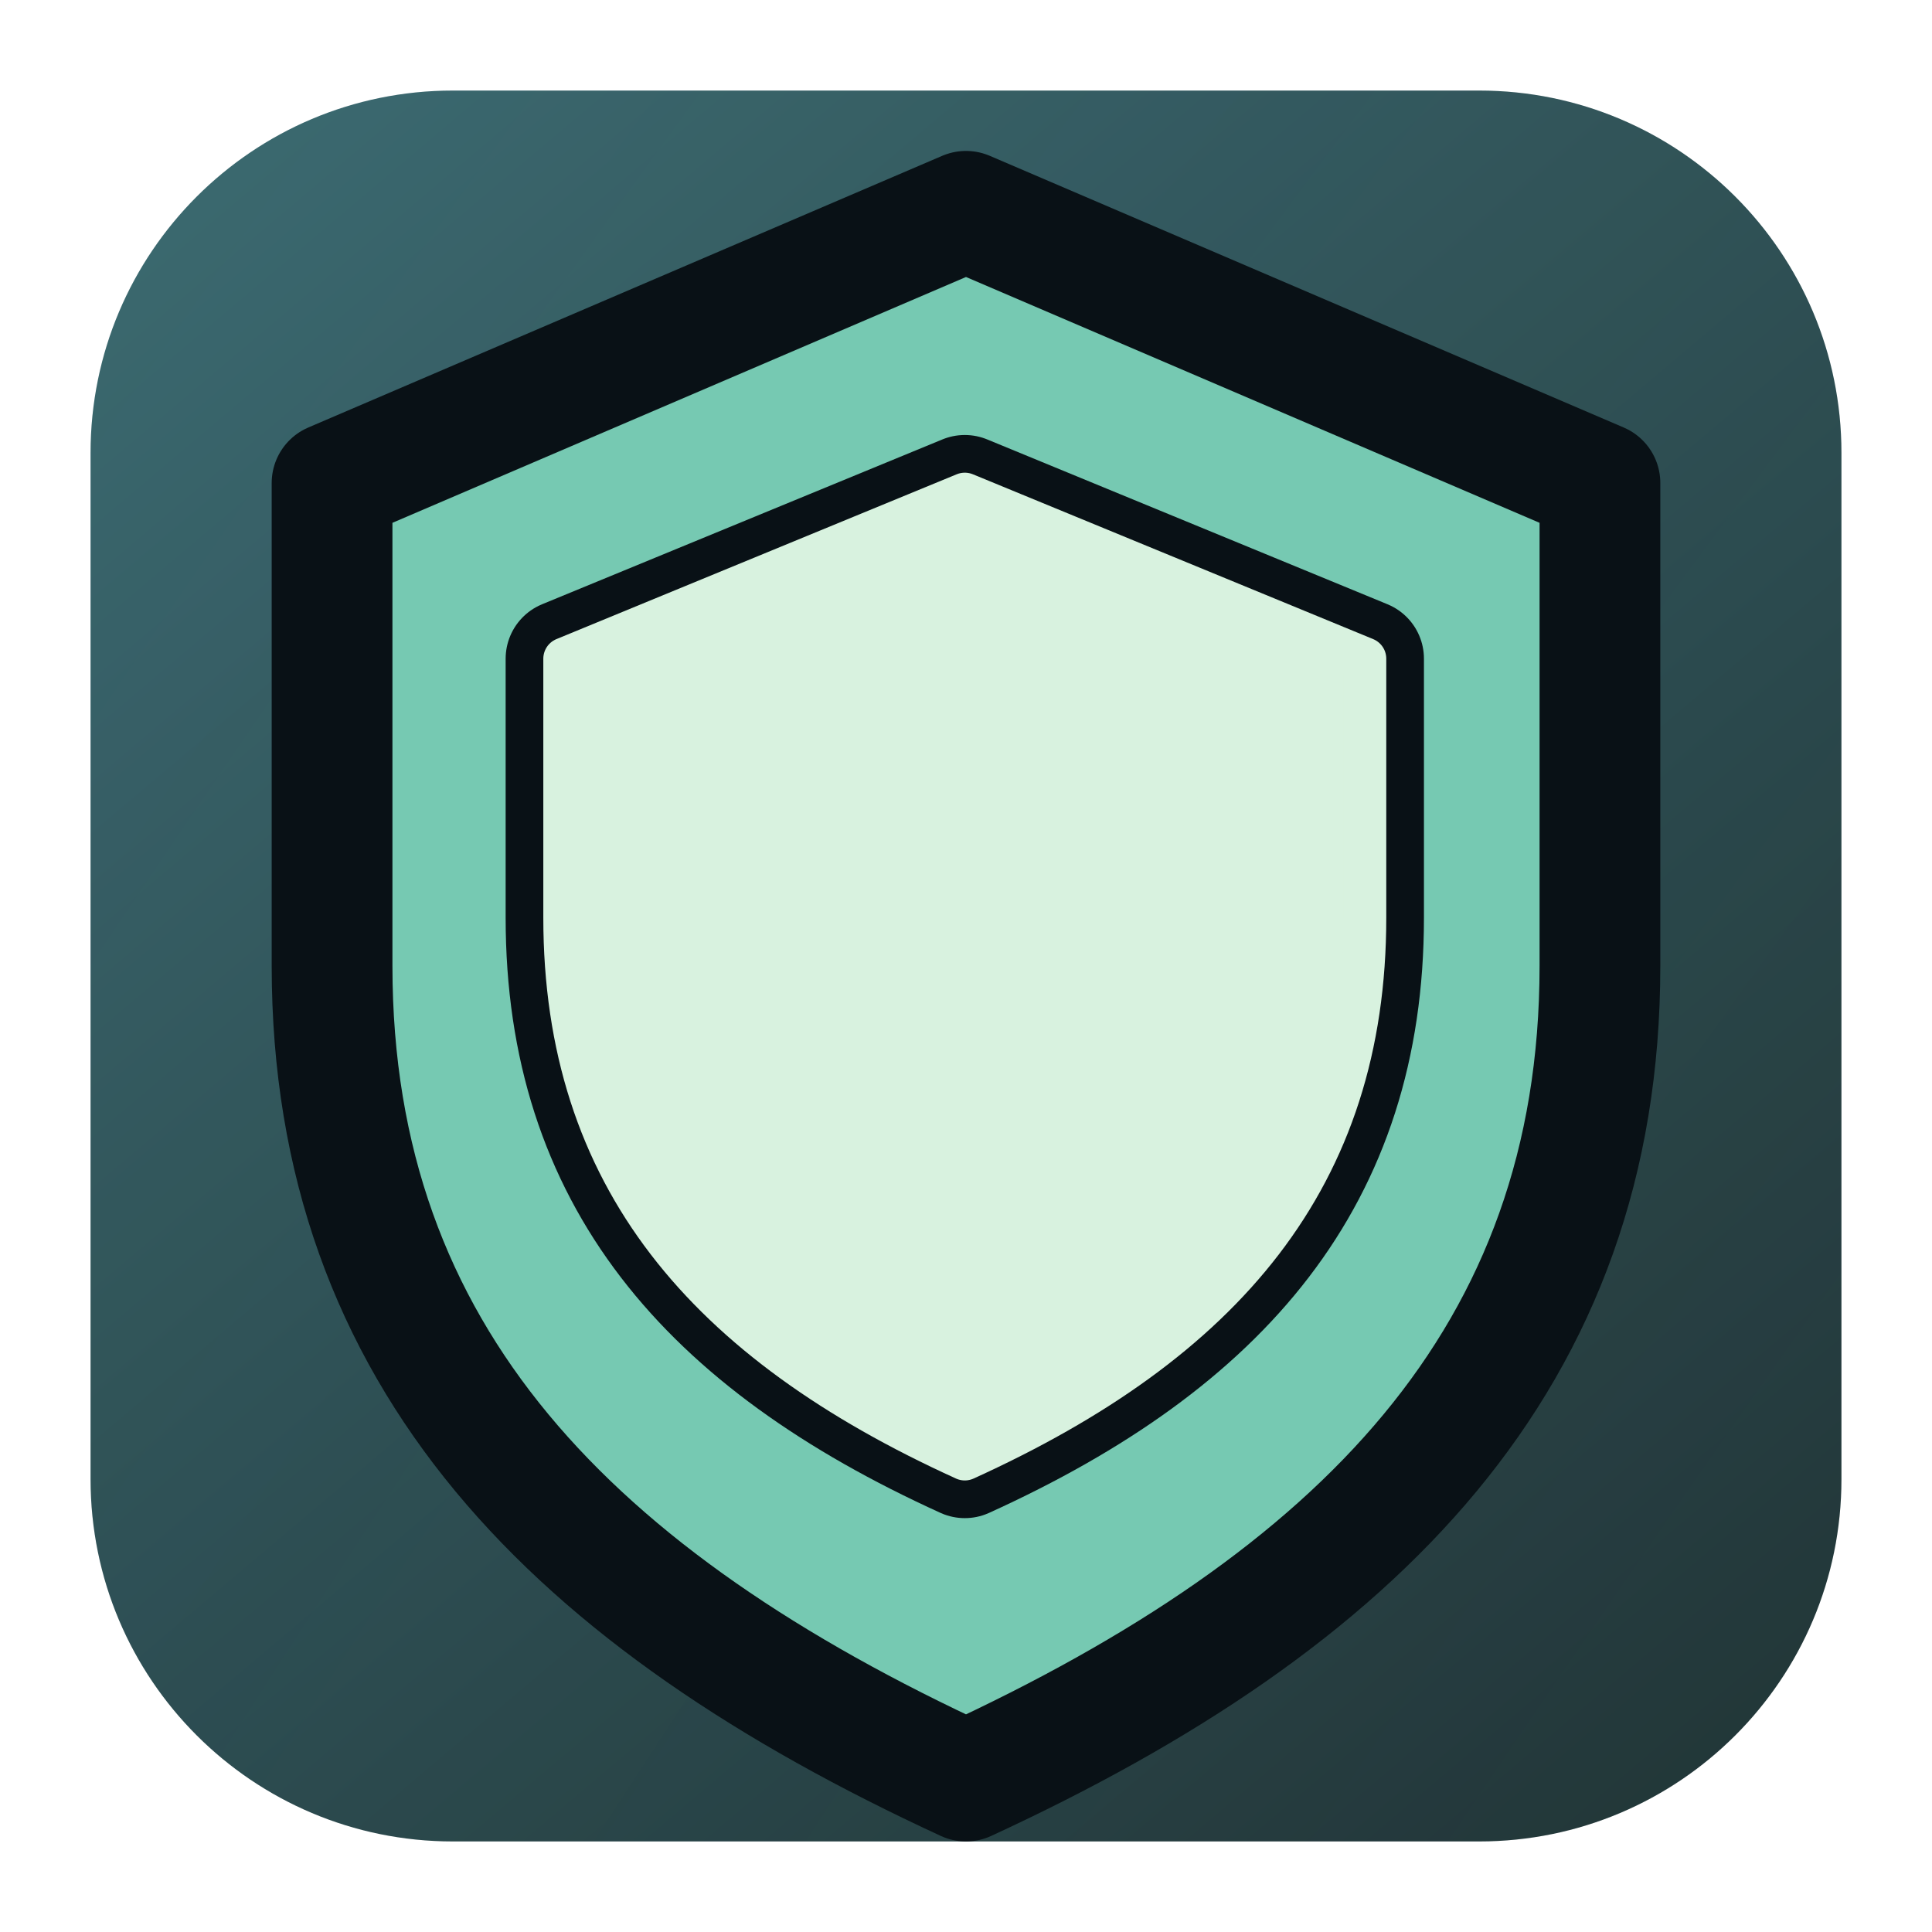
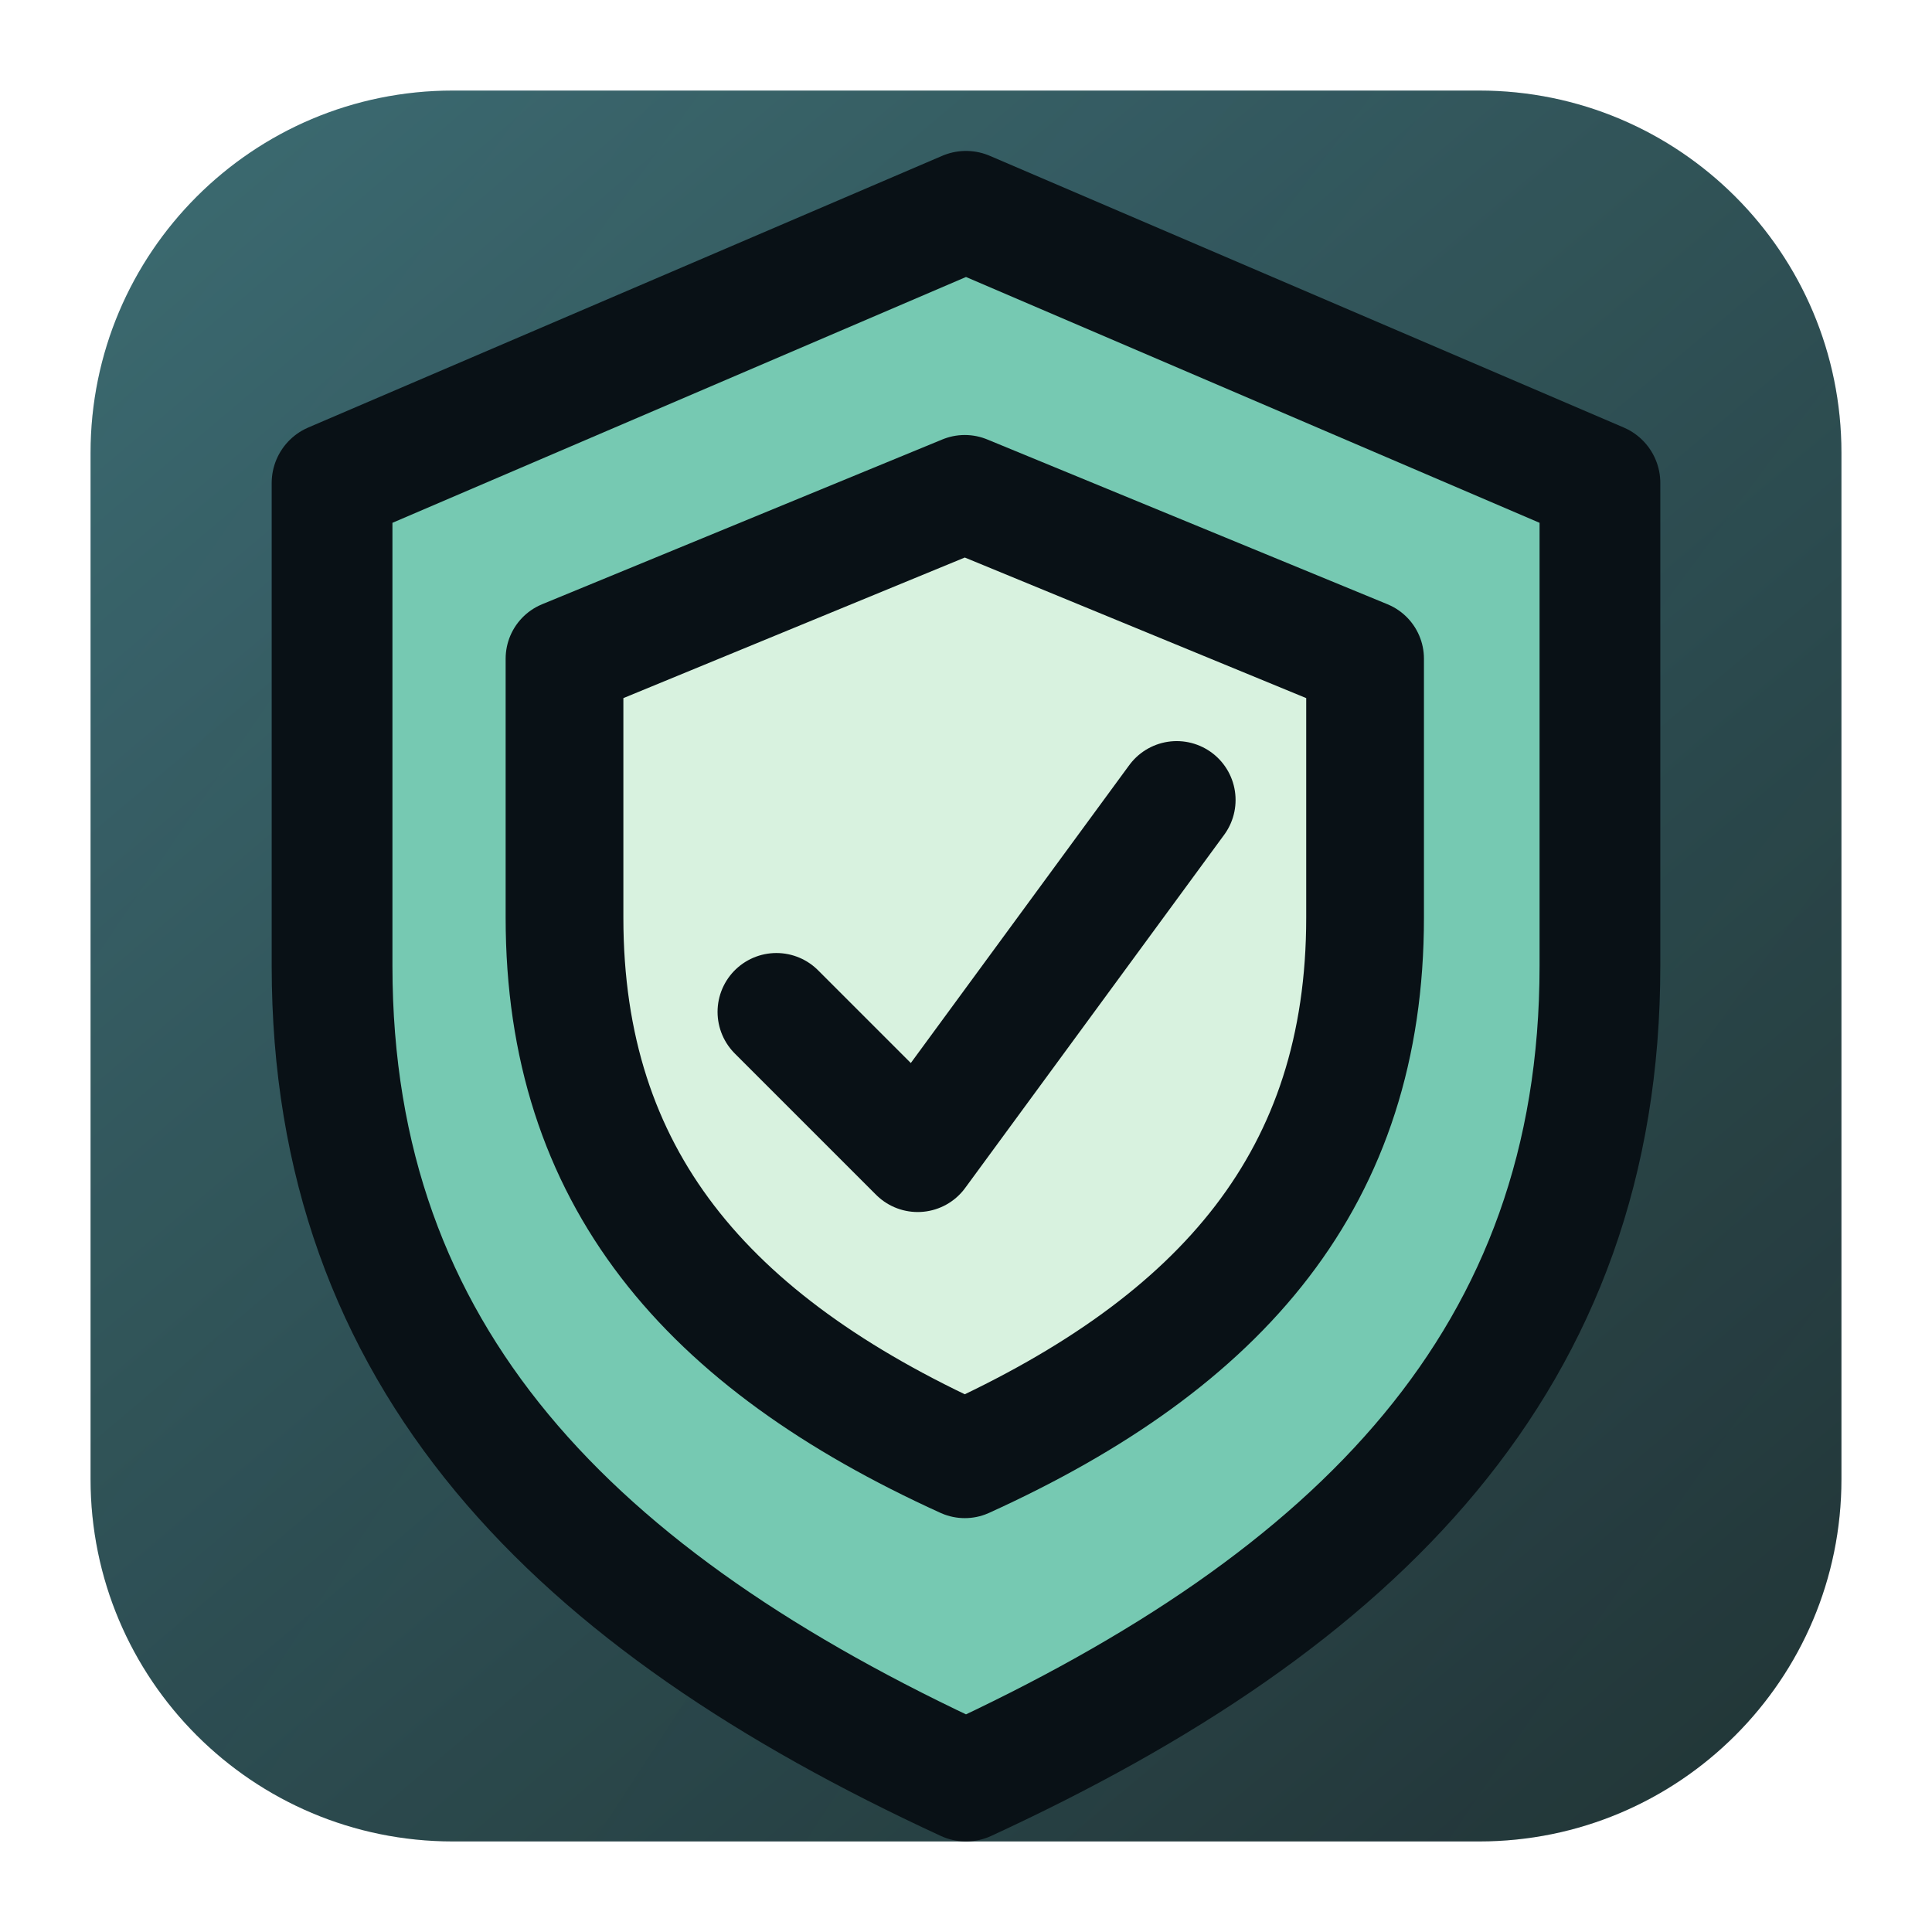
<svg xmlns="http://www.w3.org/2000/svg" viewBox="0 0 64 64" data-icon-canvas="full" data-icon-style="warrior-block" data-icon-kind="skill" data-icon-key="bear-skill-survival-instincts">
  <defs>
    <linearGradient id="bg" x1="8" y1="4" x2="57" y2="62" gradientUnits="userSpaceOnUse">
      <stop stop-color="#35616a" />
      <stop offset="1" stop-color="#17262a" />
    </linearGradient>
    <radialGradient id="glow" cx="0" cy="0" r="1" gradientTransform="translate(23 18) rotate(48) scale(38)">
      <stop stop-color="#d8f2df" stop-opacity=".3" />
      <stop offset="1" stop-color="#76c9b2" stop-opacity="0" />
    </radialGradient>
  </defs>
  <rect x="3" y="3" width="58" height="58" rx="12" fill="url(#bg)" />
  <rect x="3" y="3" width="58" height="58" rx="12" fill="url(#glow)" />
-   <g data-icon-layer="core" fill="#76c9b2" stroke="#091116" stroke-width="4" stroke-linejoin="round">
+   <g data-icon-layer="core" fill="#76c9b2" fill-opacity="1" stroke="#091116" stroke-width="4" stroke-linejoin="round">
    <path d="M32 7 53 16v16c0 13-8 21-21 27C19 53 11 45 11 32V16Z" />
  </g>
  <g data-icon-layer="symbol-outline" transform="translate(7 7) scale(.78)" fill="#d8f2df" stroke="#091116" stroke-width="5" stroke-linecap="round" stroke-linejoin="round">
    <path d="M32 12l17 7v11c0 11-6 18-17 23-11-5-17-12-17-23V19Z" />
    <path d="M24 34l6 6 11-15" />
  </g>
-   <g data-icon-layer="highlight" transform="translate(7 7) scale(.78)" fill="#d8f2df" stroke="#d8f2df" stroke-width="1.8" stroke-linecap="round" stroke-linejoin="round">
-     <path d="M32 12l17 7v11c0 11-6 18-17 23-11-5-17-12-17-23V19Z" />
-     <path d="M24 34l6 6 11-15" />
-   </g>
</svg>
